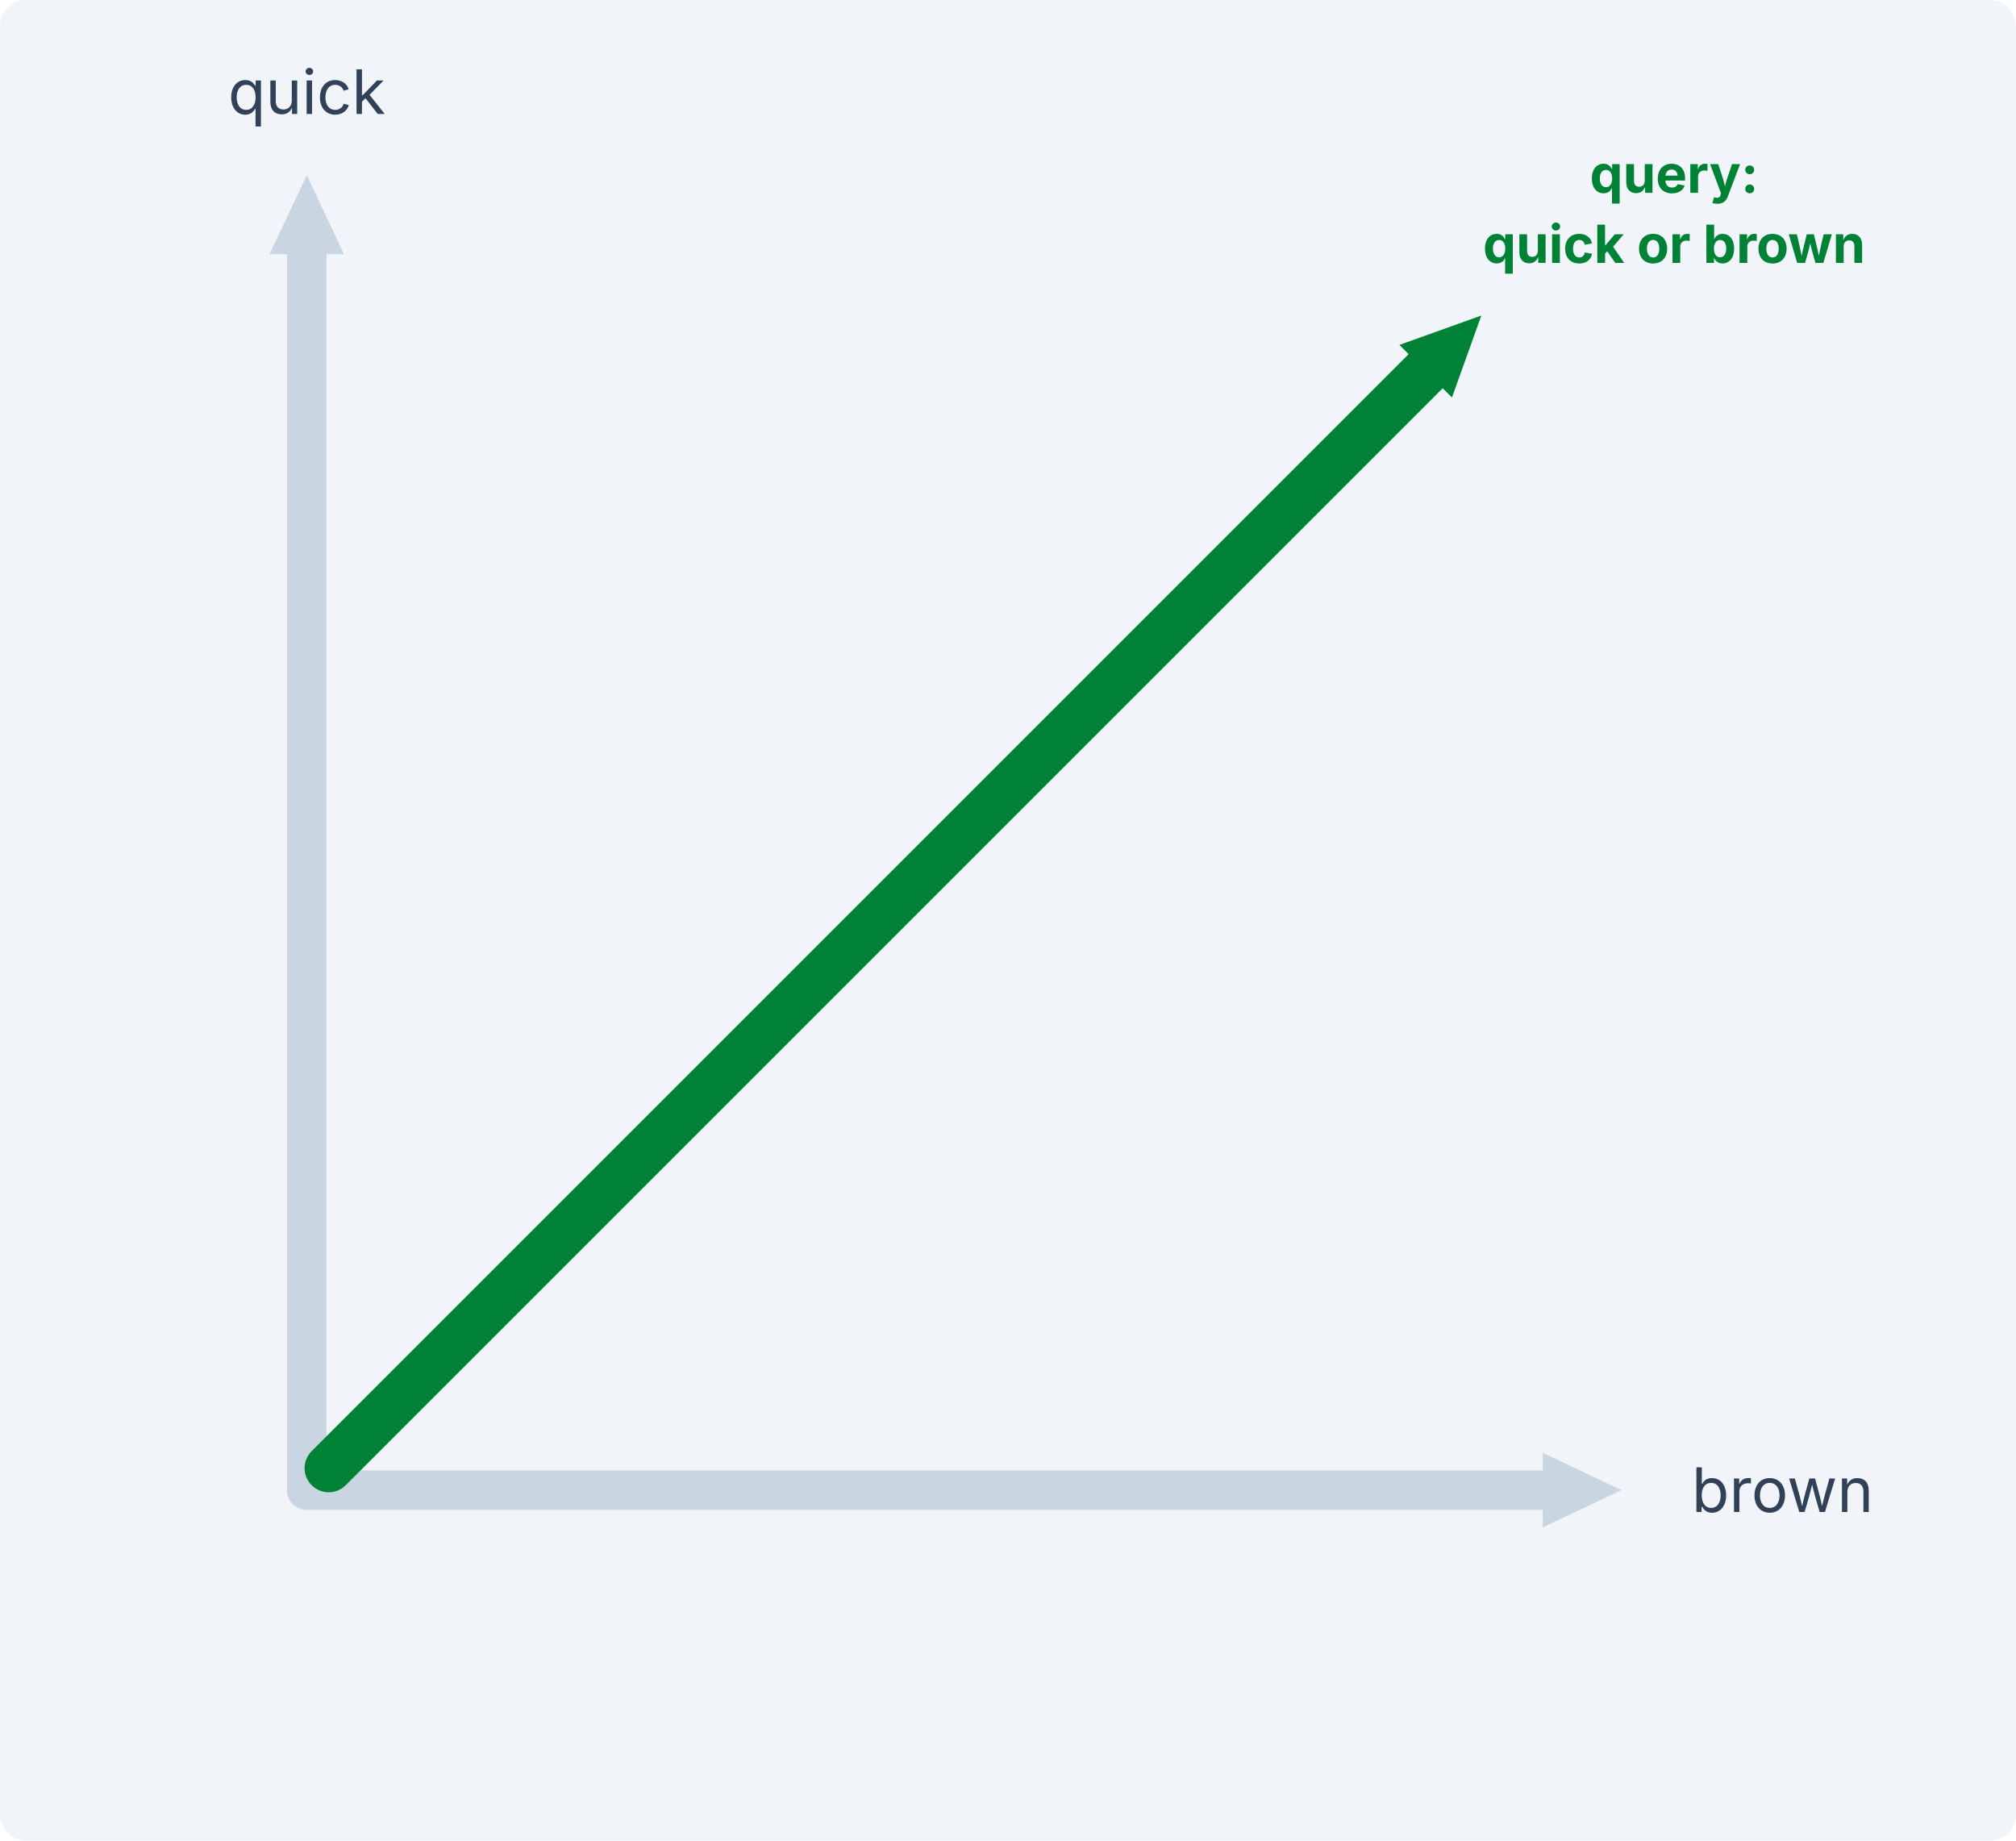
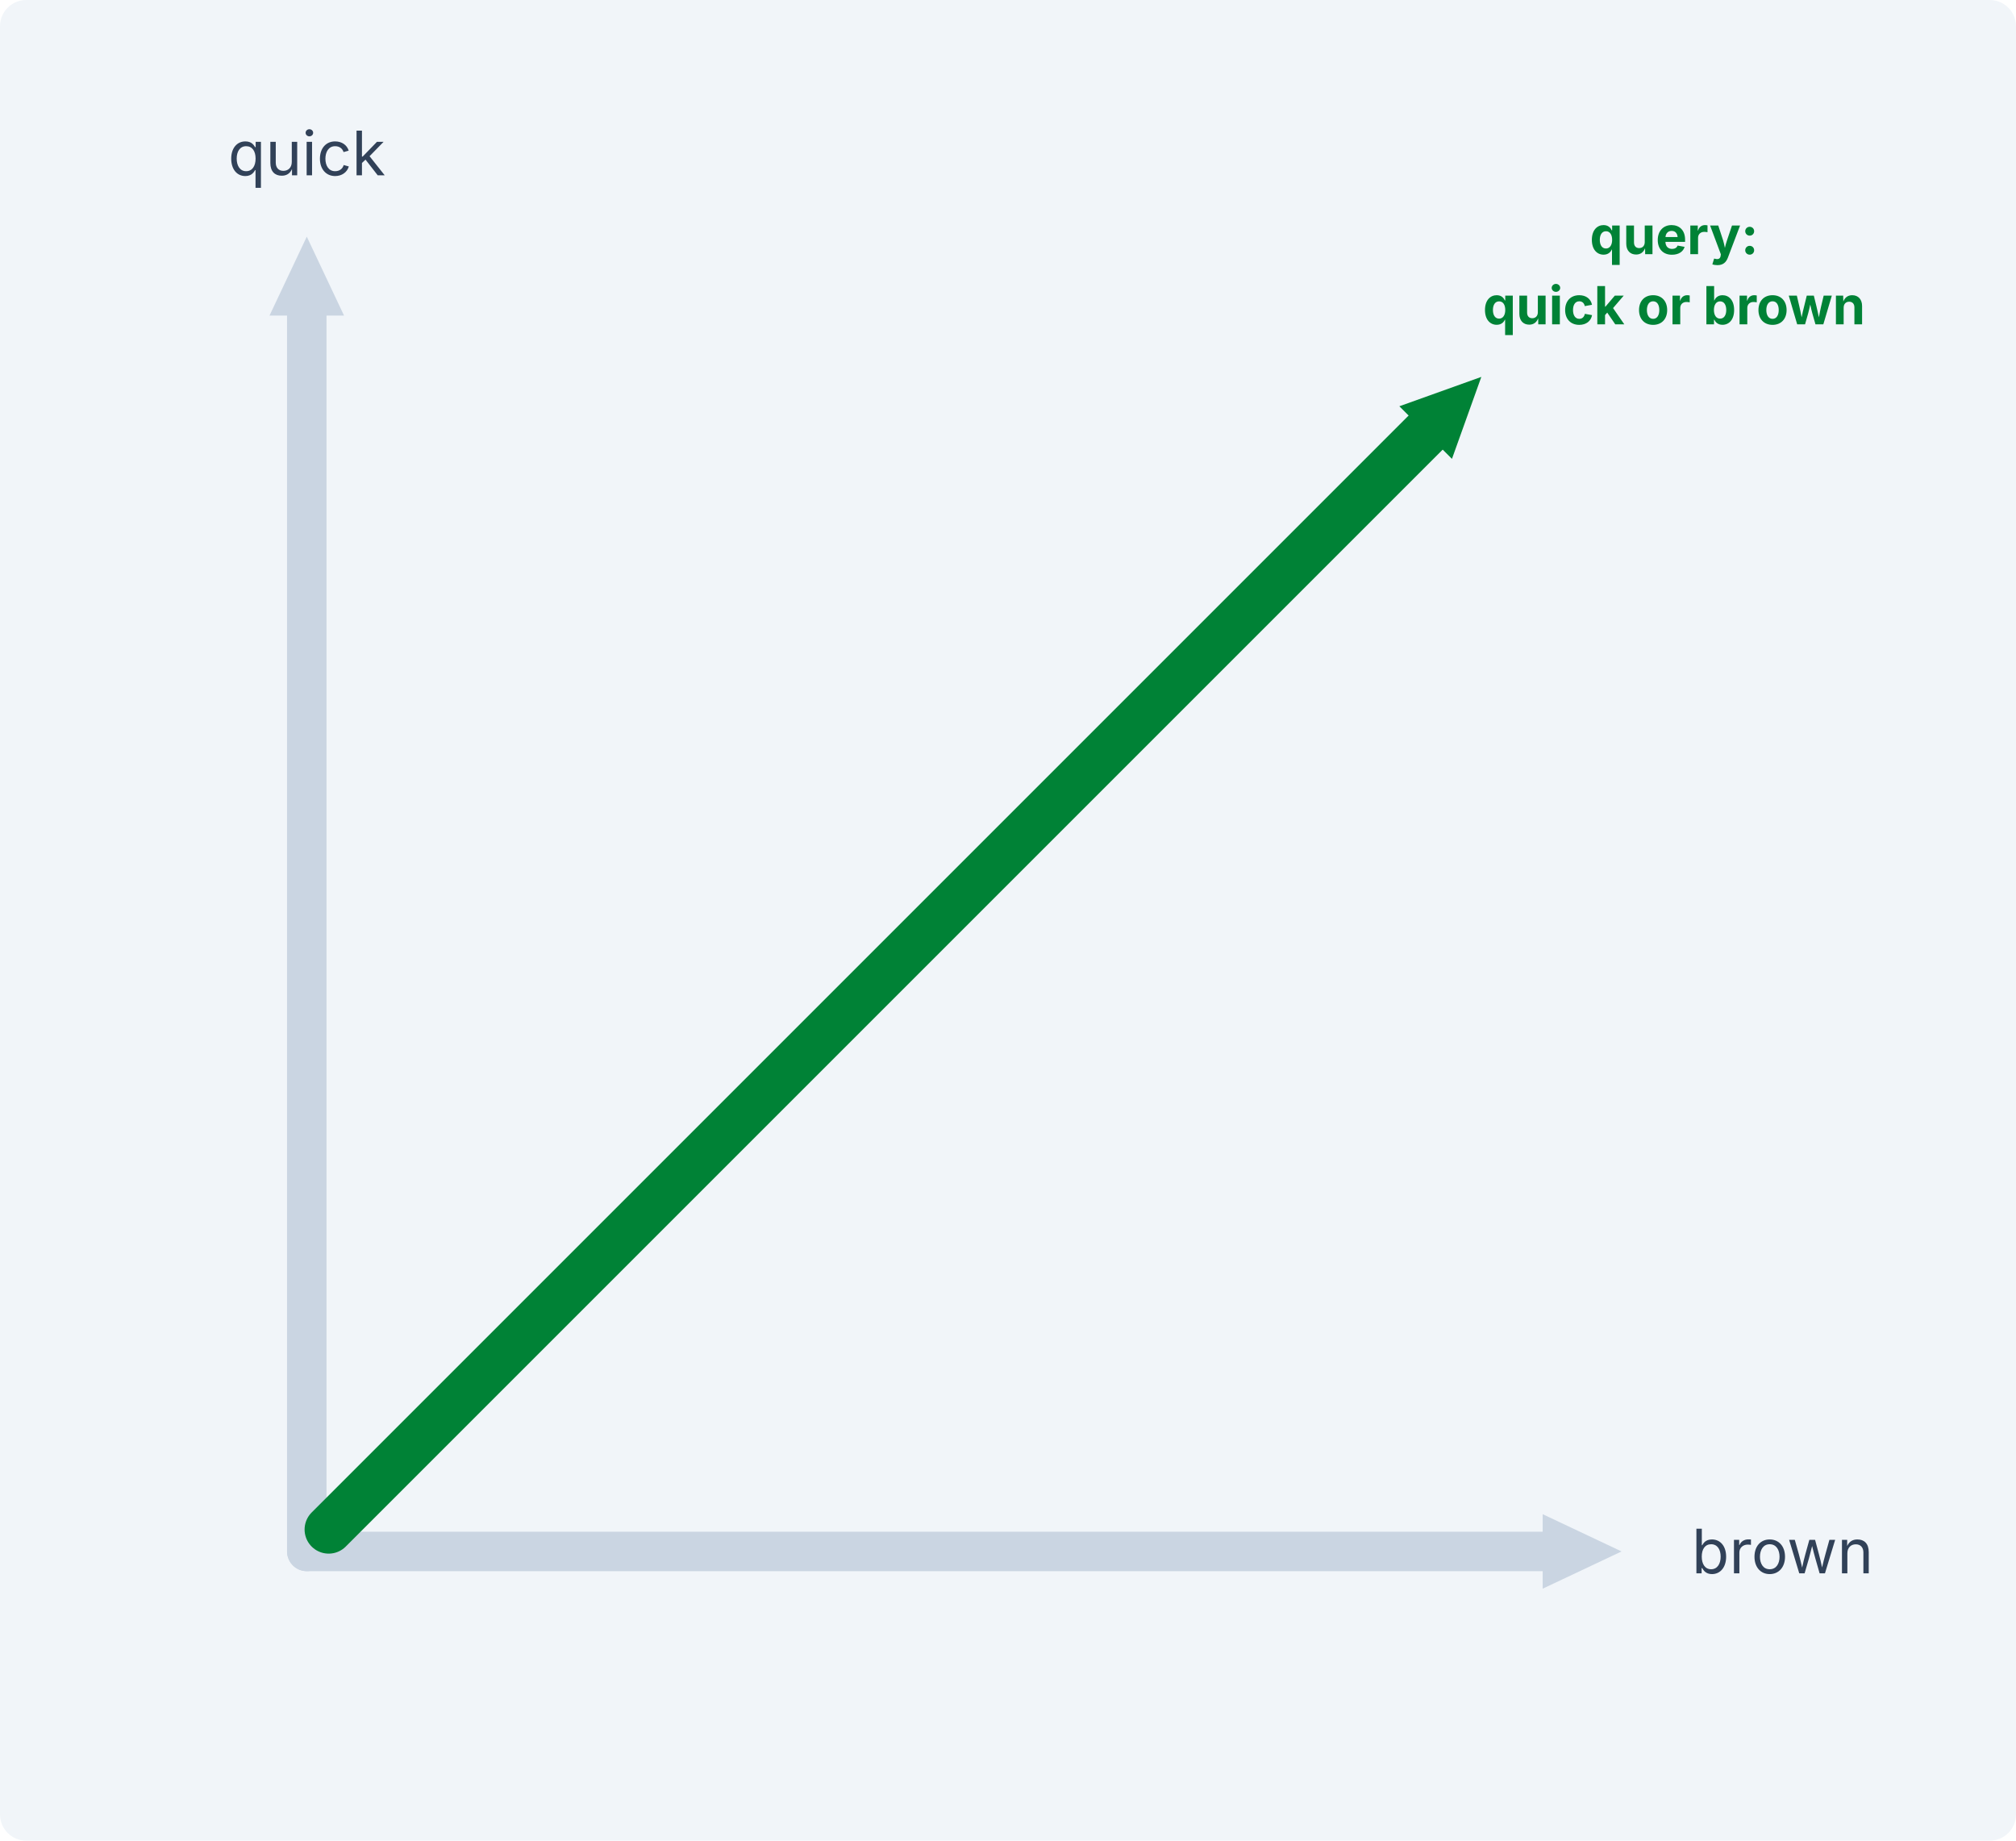
<svg xmlns="http://www.w3.org/2000/svg" viewBox="0 0 460 420" style="display:block;width:100%;max-width:460px;margin:0 auto">
  <style>
    .asr .axlbl { font-family: Inter, -apple-system, BlinkMacSystemFont, 'Segoe UI', Helvetica, Arial, sans-serif; font-size: 14px; fill: #314158; }
    .asr .qtext { font-family: Inter, -apple-system, BlinkMacSystemFont, 'Segoe UI', Helvetica, Arial, sans-serif; font-size: 12px; font-weight: bold; fill: #008236; }
    .asr .dtext { font-family: Inter, -apple-system, BlinkMacSystemFont, 'Segoe UI', Helvetica, Arial, sans-serif; font-size: 12px; font-weight: bold; }
    .asr .ang   { font-family: Inter, -apple-system, BlinkMacSystemFont, 'Segoe UI', Helvetica, Arial, sans-serif; font-size: 15px; font-style: italic; }
  </style>
  <g class="asr">
    <rect width="460" height="420" fill="#f1f5f9" rx="6" />
-     <path d="M 70 340 L 354.0 340.0" stroke="#cad5e2" stroke-width="9" stroke-linecap="round" fill="none" />
-     <polygon points="370.0,340.0 352.0,348.5 352.0,331.5" fill="#cad5e2" />
-     <path d="M 70 340 L 70.0 56.0" stroke="#cad5e2" stroke-width="9" stroke-linecap="round" fill="none" />
-     <polygon points="70.0,40.0 78.5,58.0 61.5,58.0" fill="#cad5e2" />
-     <text x="386" y="345" class="axlbl">brown</text>
-     <text x="70" y="26" text-anchor="middle" class="axlbl">quick</text>
-     <path d="M 75 335 L 326.7 83.3" stroke="#008236" stroke-width="11" fill="none" stroke-linecap="round" />
-     <polygon points="338.0,72.0 331.3,90.7 319.3,78.7" fill="#008236" />
-     <text x="382" y="44" text-anchor="middle" class="qtext">query:</text>
-     <text x="382" y="60" text-anchor="middle" class="qtext">quick or brown</text>
+     <path d="M 70 354 L 354.0 354.0" stroke="#cad5e2" stroke-width="9" stroke-linecap="round" fill="none" />
+     <polygon points="370.0,354.0 352.0,362.5 352.0,345.5" fill="#cad5e2" />
+     <path d="M 70 354 L 70.0 70.0" stroke="#cad5e2" stroke-width="9" stroke-linecap="round" fill="none" />
+     <polygon points="70.0,54.0 78.5,72.0 61.5,72.0" fill="#cad5e2" />
+     <text x="386" y="359" class="axlbl">brown</text>
+     <text x="70" y="40" text-anchor="middle" class="axlbl">quick</text>
+     <path d="M 75 349 L 326.7 97.3" stroke="#008236" stroke-width="11" fill="none" stroke-linecap="round" />
+     <polygon points="338.0,86.0 331.3,104.7 319.3,92.7" fill="#008236" />
+     <text x="382" y="58" text-anchor="middle" class="qtext">query:</text>
+     <text x="382" y="74" text-anchor="middle" class="qtext">quick or brown</text>
  </g>
</svg>
